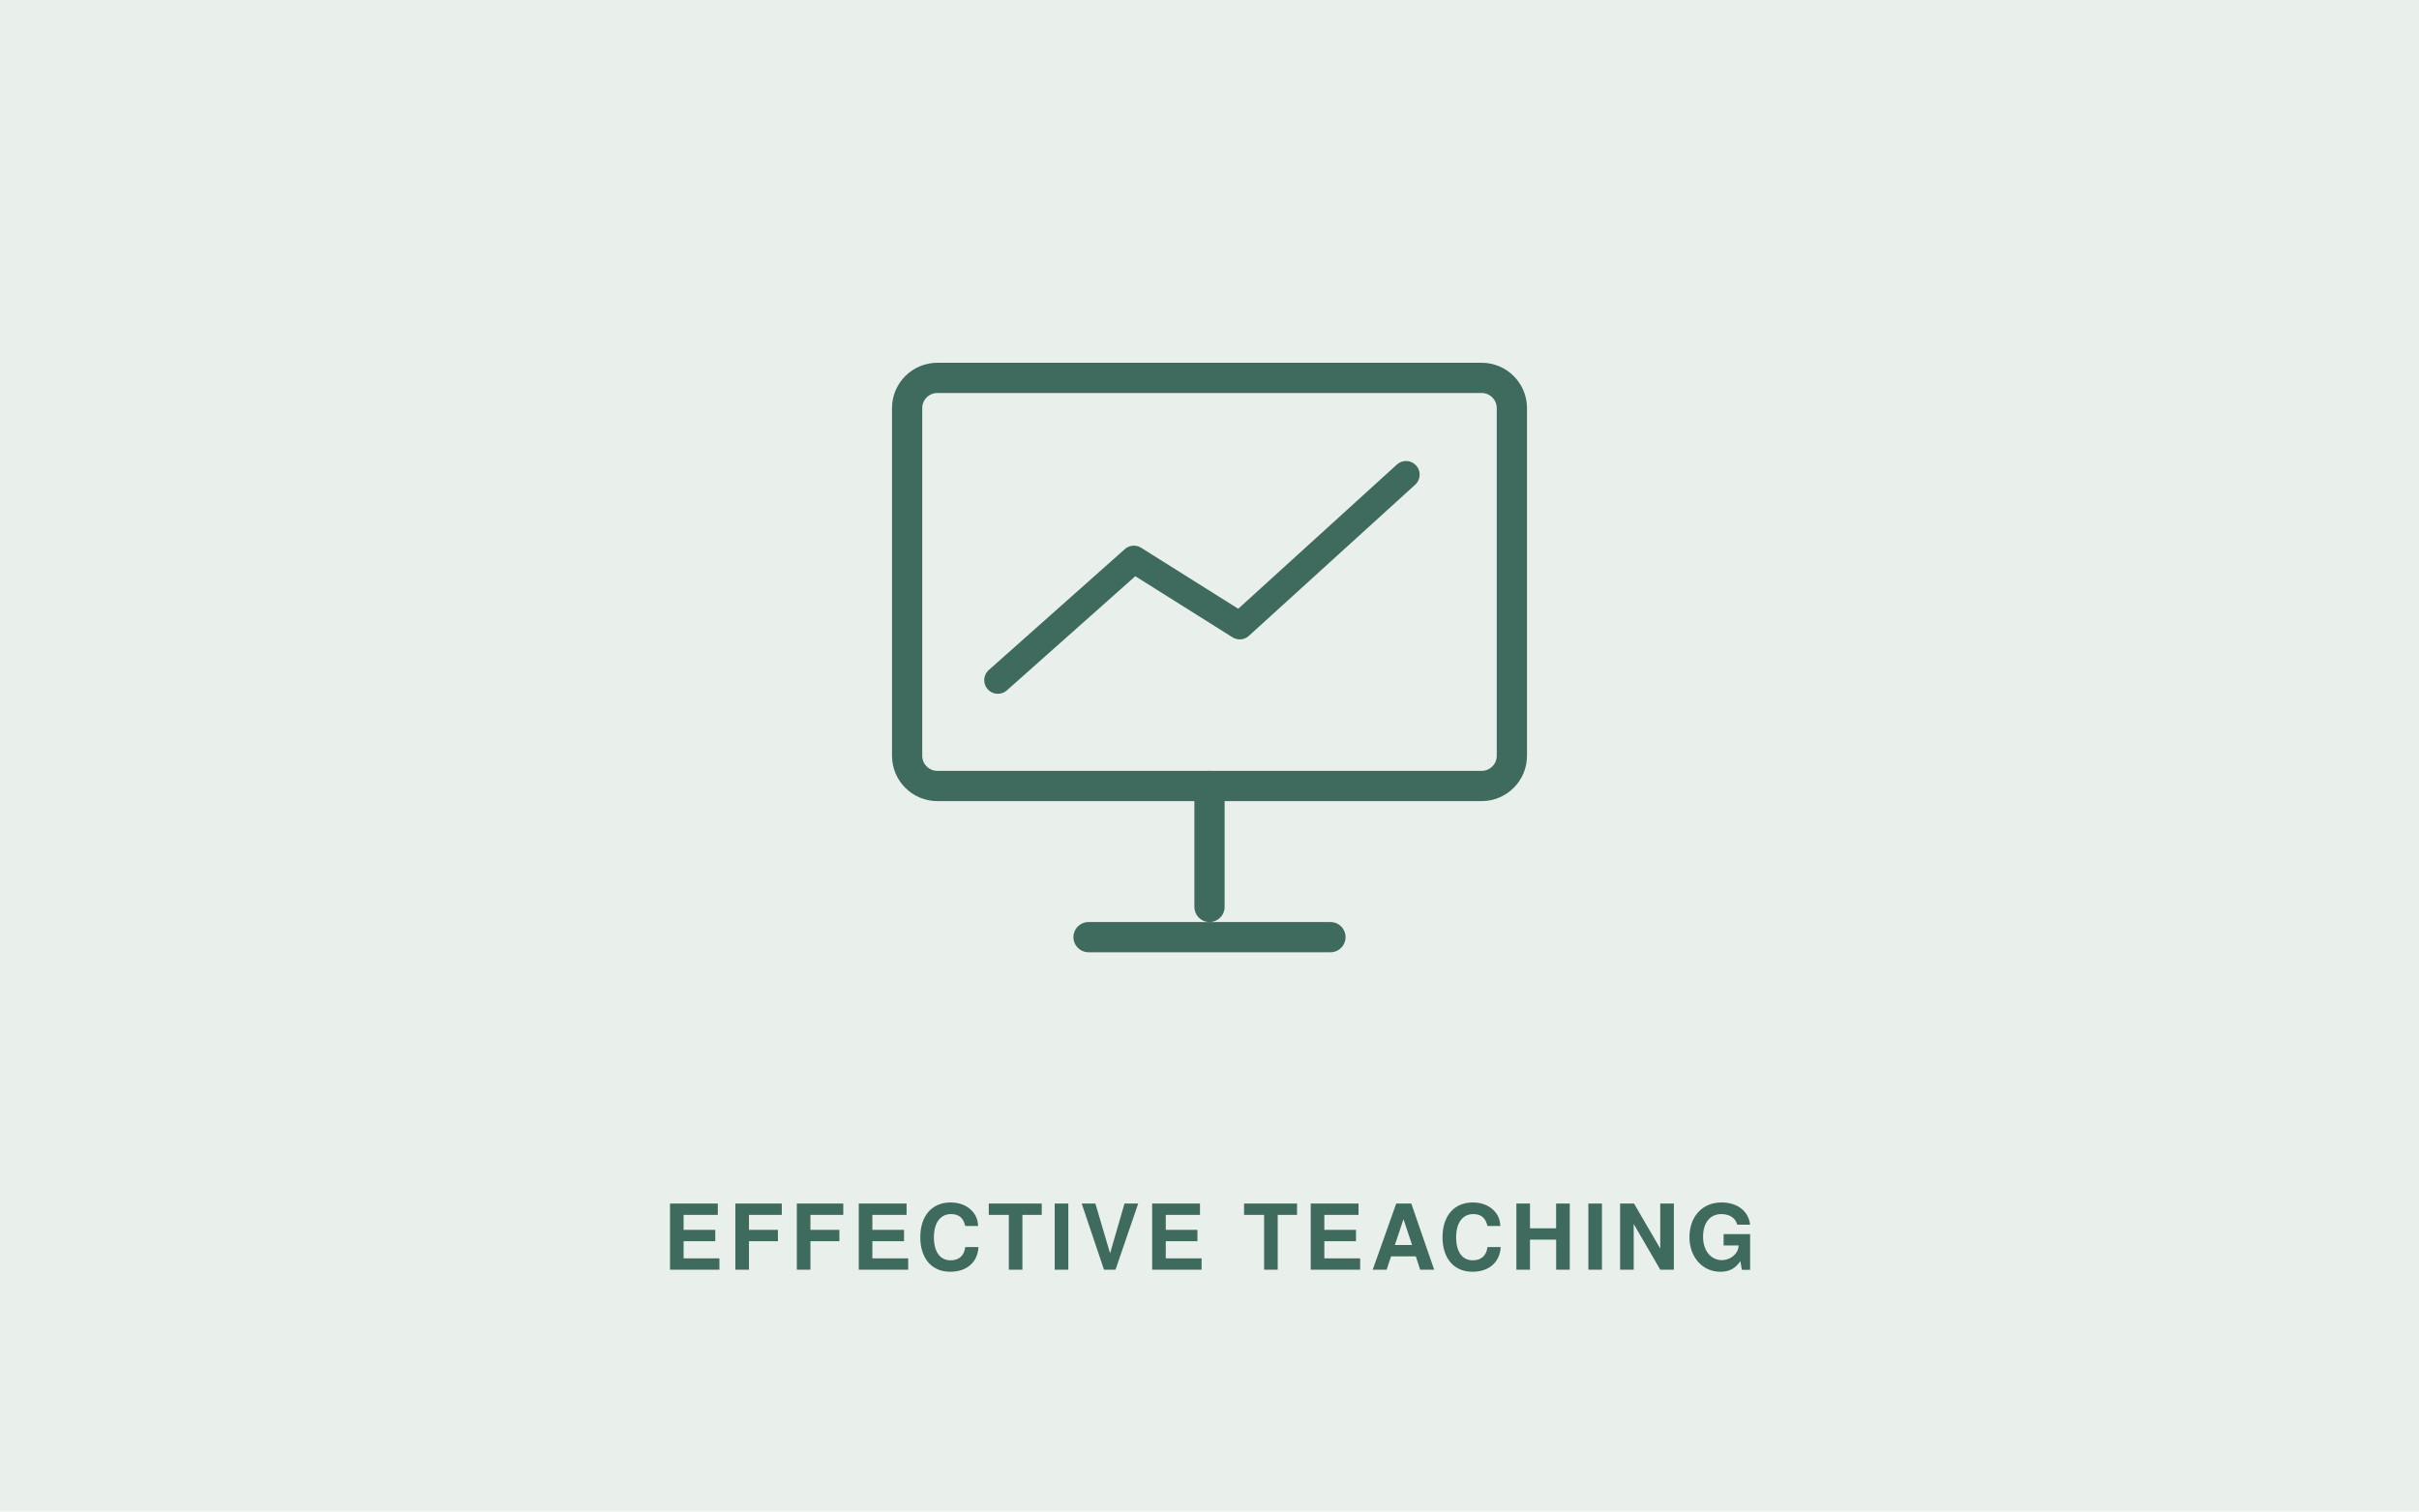
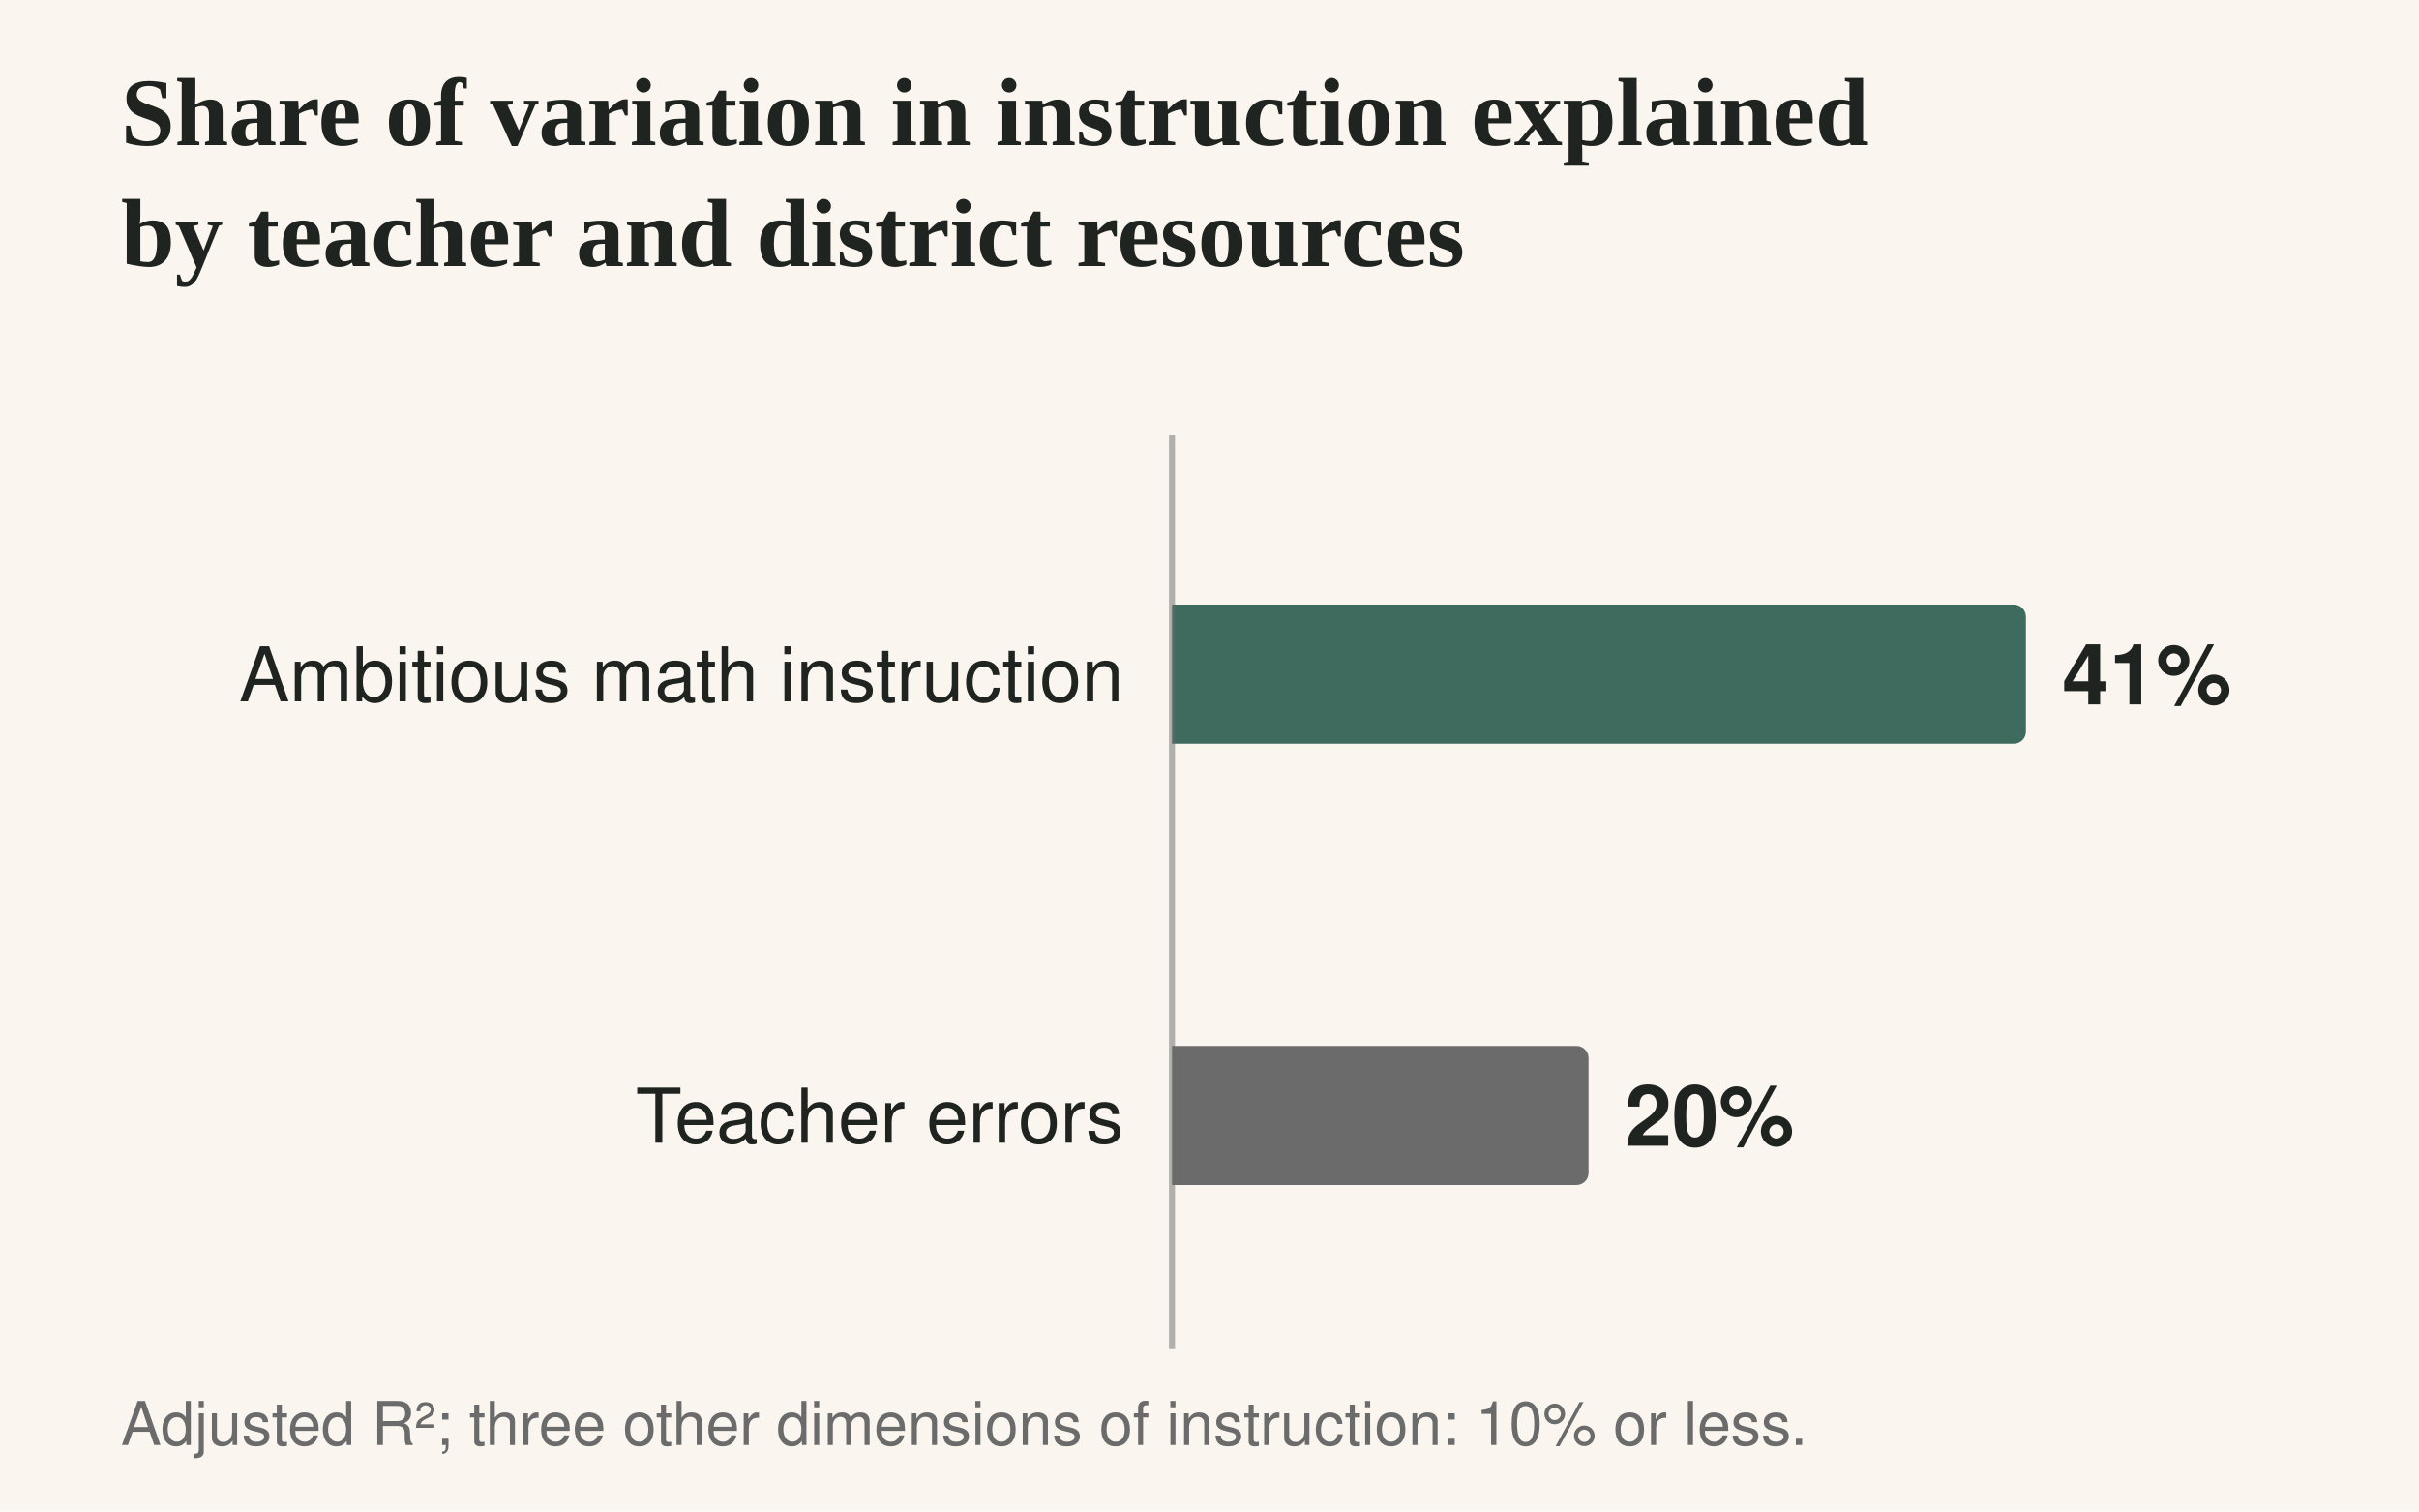
<svg xmlns="http://www.w3.org/2000/svg" viewBox="0 0 800 500" width="800" height="500" role="img">
-   <rect width="800" height="500" fill="#E9EFEA" />
-   <g transform="translate(280.0,95.0)" fill="none" stroke="#3F6B5E" stroke-width="10" stroke-linecap="round" stroke-linejoin="round">
-     <rect x="20" y="30" width="200" height="135" rx="10" />
-     <path d="M120 165 v40 M80 215 h80" />
-     <path d="M50 130 L 95 90 L 130 112 L 185 62" stroke-width="9" />
-   </g>
-   <text x="400" y="420" text-anchor="middle" font-family="'Helvetica Neue', Helvetica, Arial, sans-serif" font-size="30" font-weight="600" letter-spacing="2" fill="#3F6B5E">EFFECTIVE TEACHING</text>
+   <rect width="800" height="500" fill="#FAF6EF" />
+   <text x="40" y="48" font-family="Georgia, 'Times New Roman', serif" font-size="32" font-weight="600" fill="#1F2421">Share of variation in instruction explained</text>
+   <text x="40" y="88" font-family="Georgia, 'Times New Roman', serif" font-size="32" font-weight="600" fill="#1F2421">by teacher and district resources</text>
+   <text x="371.6" y="232.0" text-anchor="end" font-family="'Helvetica Neue', Helvetica, Arial, sans-serif" font-size="25" fill="#1F2421">Ambitious math instruction</text>
+   <path d="M387.6 200.0 h278.4 a4 4 0 0 1 4 4 v38 a4 4 0 0 1 -4 4 h-278.4 Z" fill="#3F6B5E" />
+   <text x="682.0" y="233.0" font-family="'Helvetica Neue', Helvetica, Arial, sans-serif" font-size="28" font-weight="700" fill="#1F2421">41%</text>
+   <text x="371.6" y="378.0" text-anchor="end" font-family="'Helvetica Neue', Helvetica, Arial, sans-serif" font-size="25" fill="#1F2421">Teacher errors</text>
+   <path d="M387.6 346.0 h133.756 a4 4 0 0 1 4 4 v38 a4 4 0 0 1 -4 4 h-133.756 Z" fill="#6B6B6B" />
+   <text x="537.356" y="379.0" font-family="'Helvetica Neue', Helvetica, Arial, sans-serif" font-size="28" font-weight="700" fill="#1F2421">20%</text>
+   <line x1="387.6" y1="144" x2="387.6" y2="446" stroke="#6B6B6B" stroke-opacity="0.5" stroke-width="2" />
+   <text x="40" y="478" font-family="'Helvetica Neue', Helvetica, Arial, sans-serif" font-size="20" fill="#6B6B6B">Adjusted R²; three other dimensions of instruction: 10% or less.</text>
</svg>
